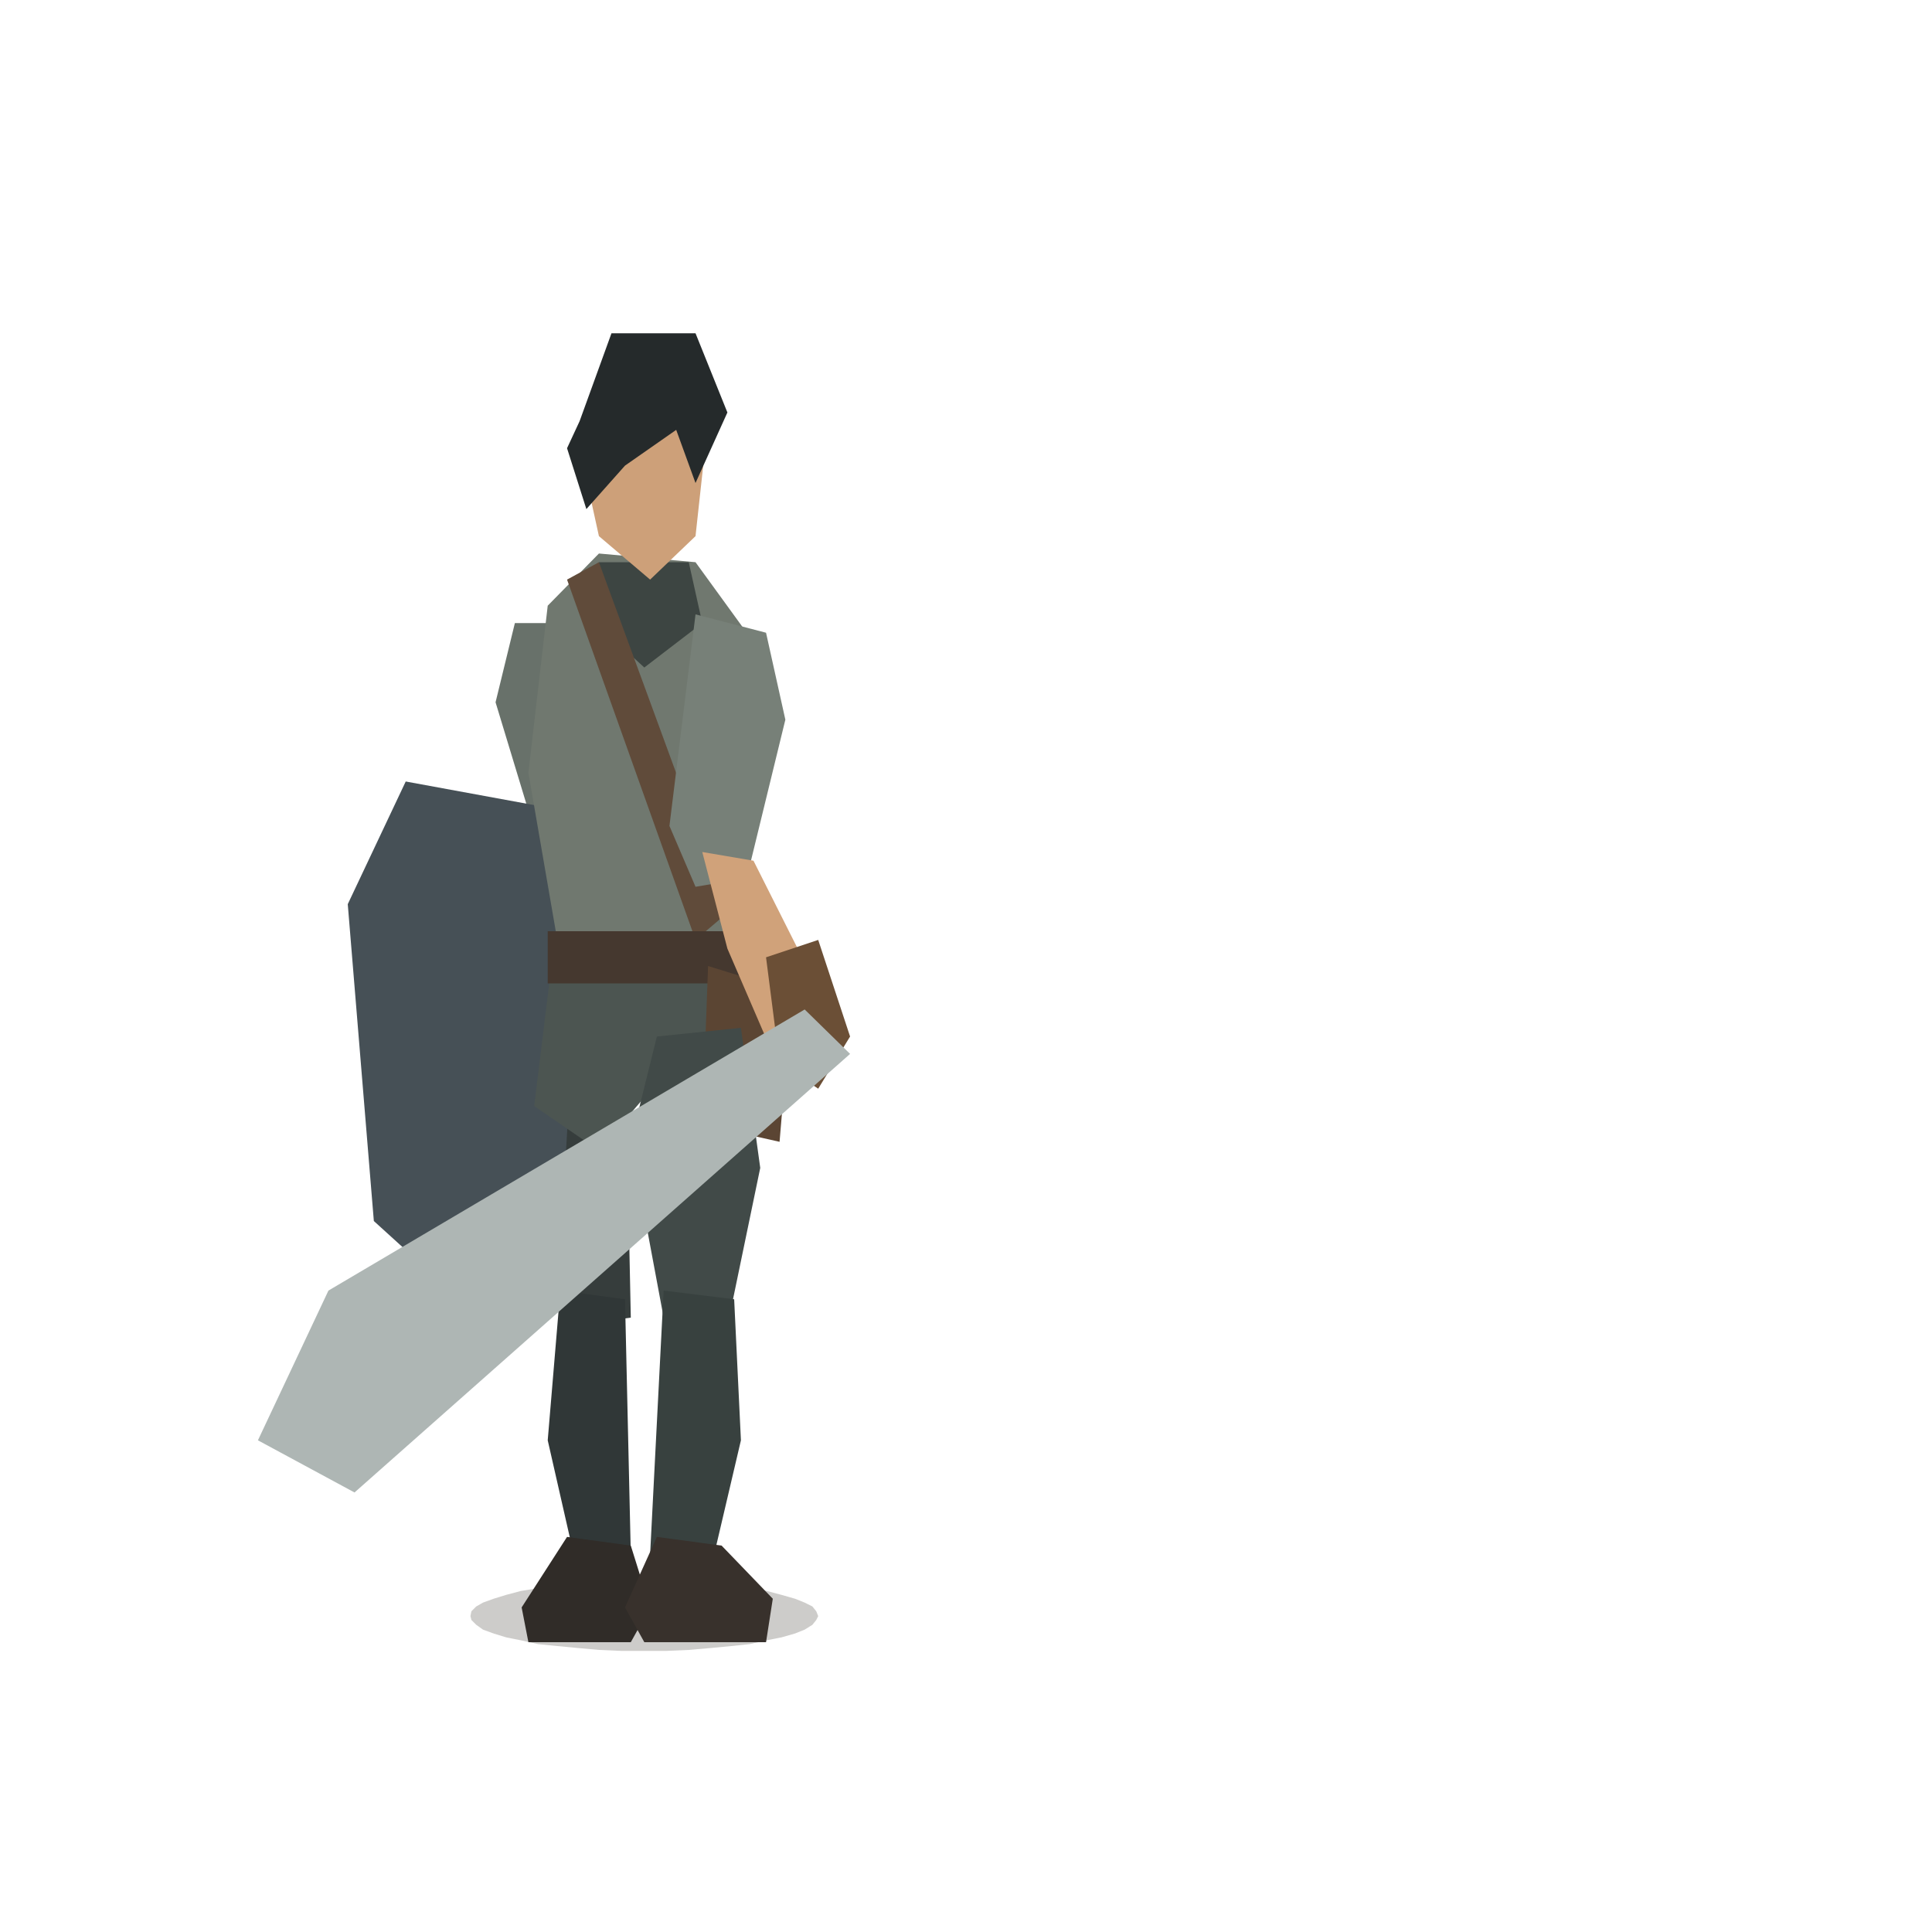
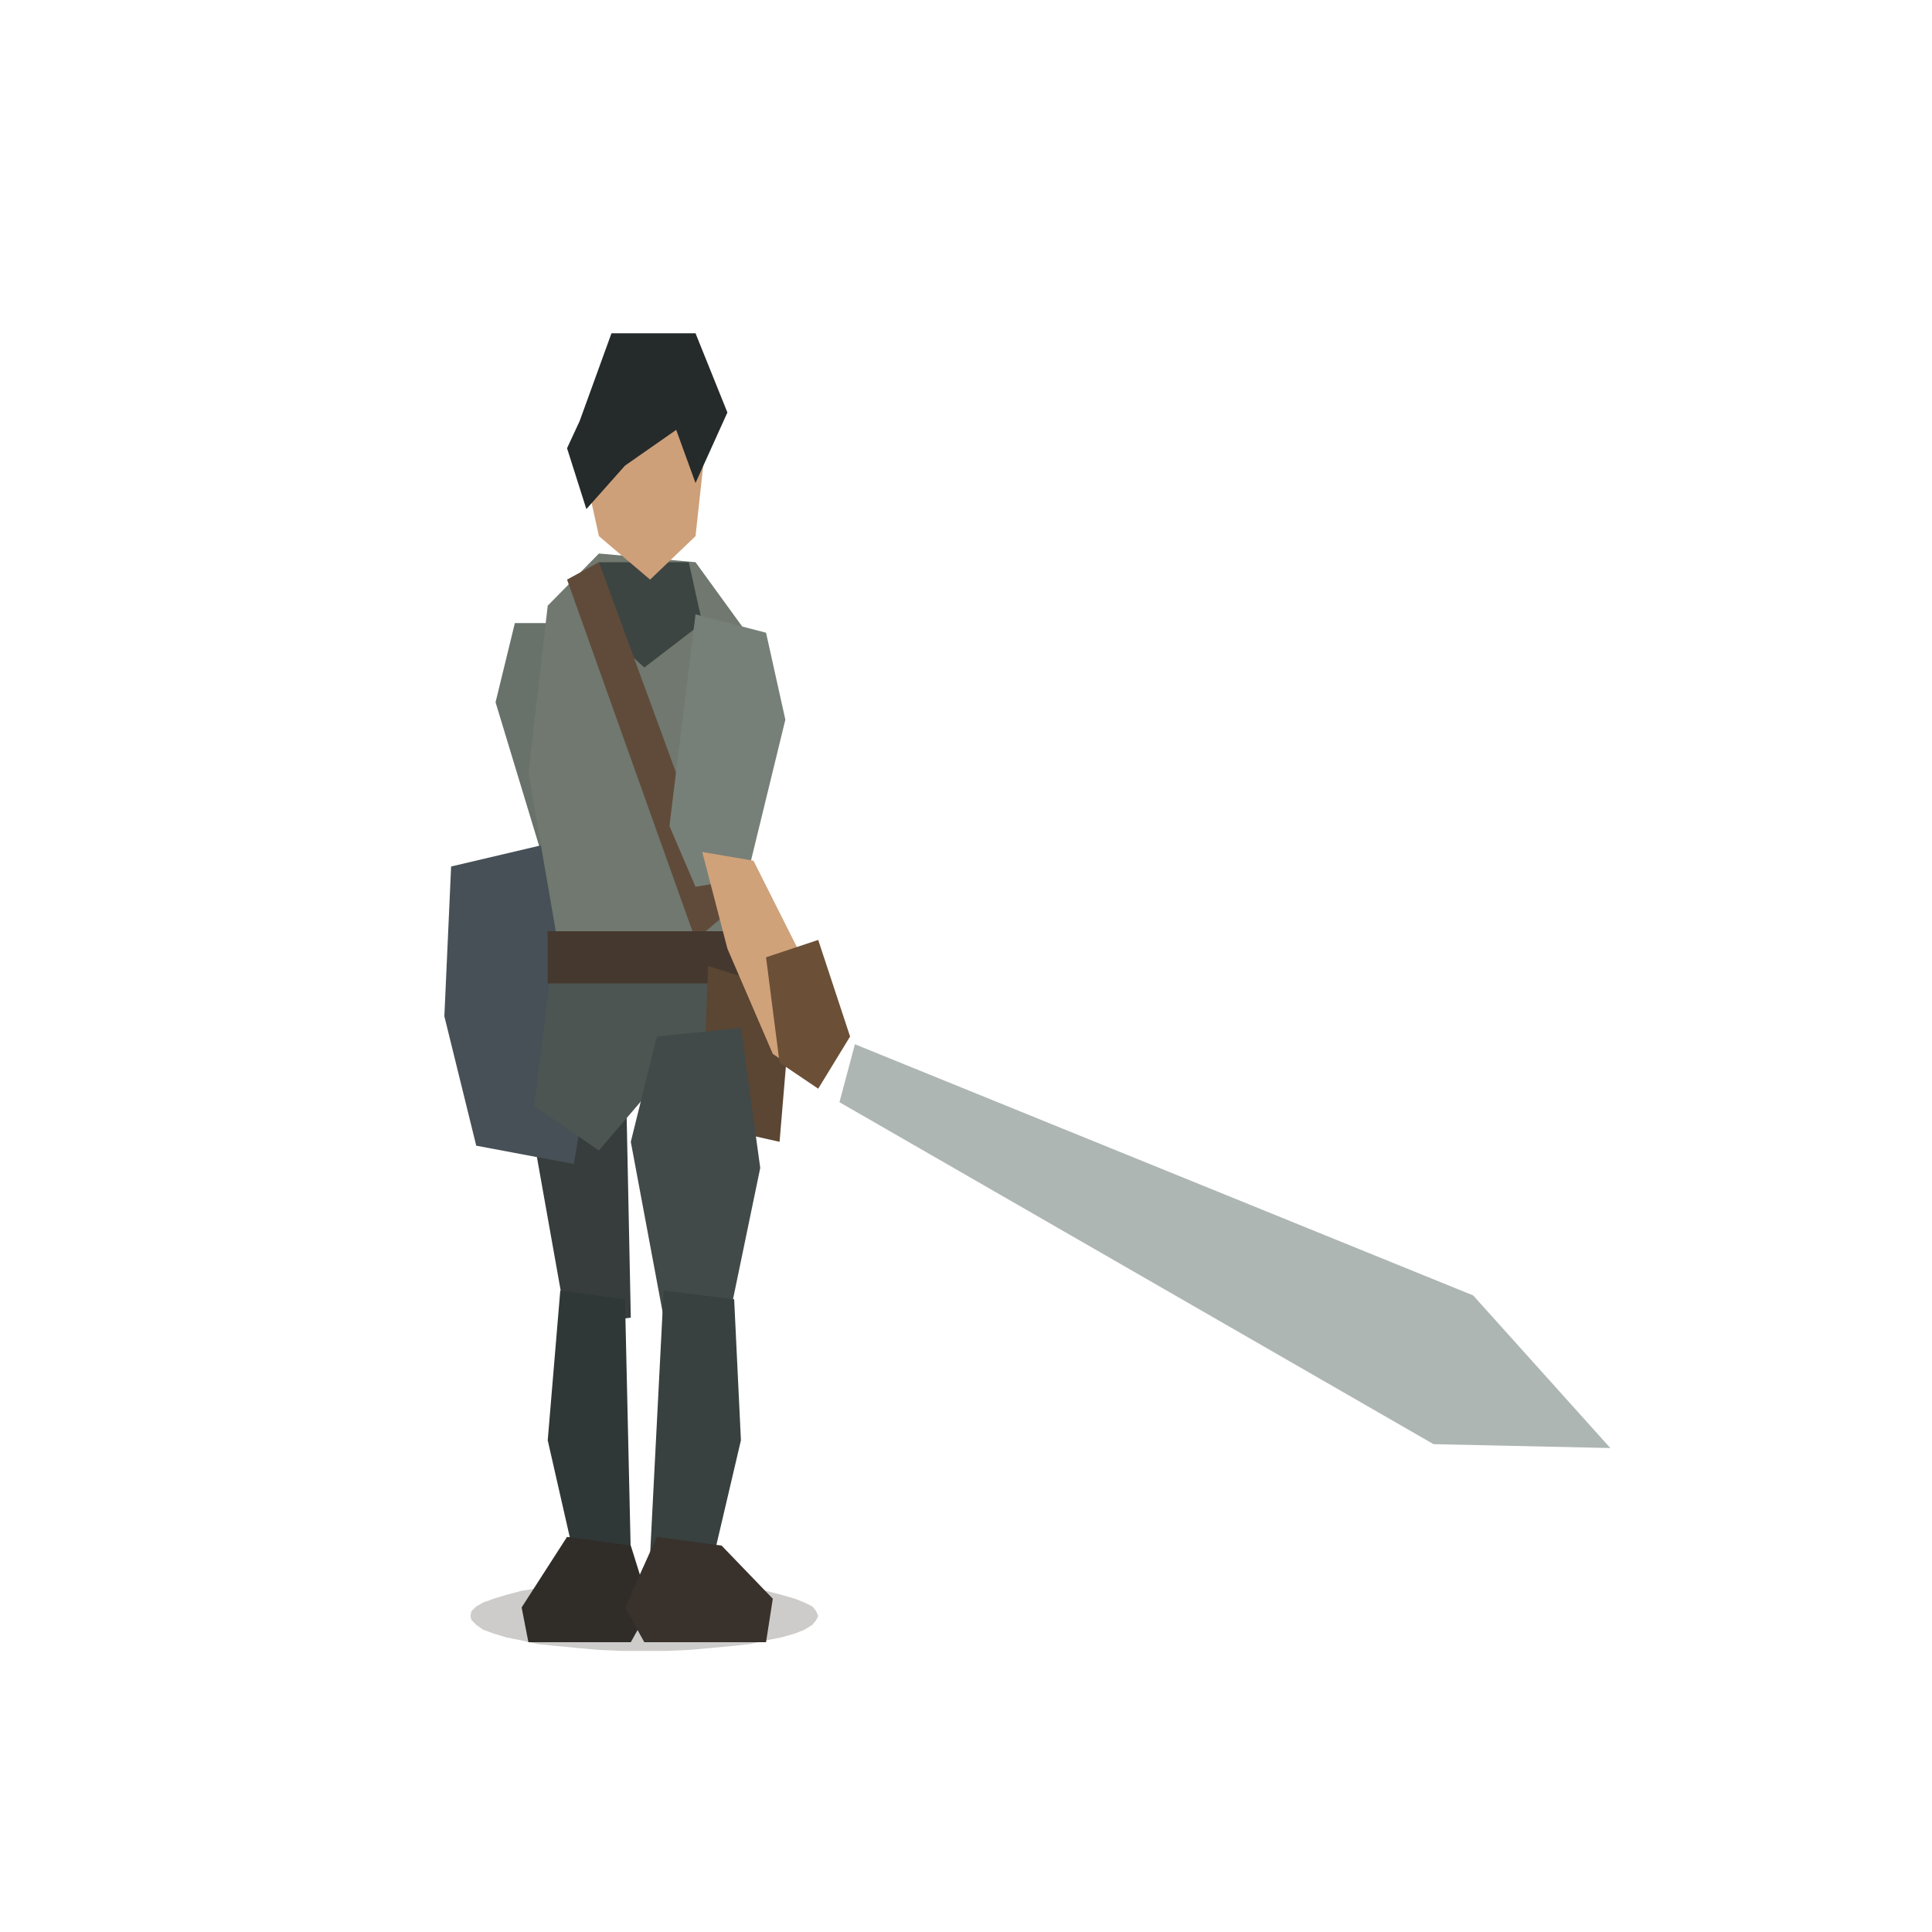
<svg xmlns="http://www.w3.org/2000/svg" viewBox="-1 -1 2 2" id="scrapyard-apprentice">
  <polygon id="apprentice-ground-shadow-shape" points="-0.153,0.673 -0.155,0.677 -0.159,0.682 -0.167,0.687 -0.177,0.691 -0.191,0.695 -0.206,0.698 -0.224,0.702 -0.243,0.704 -0.264,0.706 -0.287,0.708 -0.31,0.709 -0.333,0.709 -0.357,0.709 -0.38,0.708 -0.402,0.706 -0.423,0.704 -0.443,0.702 -0.461,0.698 -0.476,0.695 -0.489,0.691 -0.5,0.687 -0.507,0.682 -0.512,0.677 -0.513,0.673 -0.512,0.668 -0.507,0.663 -0.5,0.659 -0.489,0.655 -0.476,0.651 -0.461,0.647 -0.443,0.644 -0.423,0.641 -0.402,0.639 -0.38,0.638 -0.357,0.637 -0.333,0.636 -0.31,0.637 -0.287,0.638 -0.264,0.639 -0.243,0.641 -0.224,0.644 -0.206,0.647 -0.191,0.651 -0.177,0.655 -0.167,0.659 -0.159,0.663 -0.155,0.668" fill="#4d4941" opacity="0.28" />
  <polygon id="apprentice-far-thigh-shape" points="-0.433,0.064 -0.353,0.073 -0.347,0.364 -0.413,0.373 -0.447,0.182" fill="#363d3c" opacity="1" />
  <polygon id="apprentice-far-calf-shape" points="-0.42,0.336 -0.353,0.345 -0.347,0.609 -0.4,0.636 -0.433,0.491" fill="#303737" opacity="1" />
  <polygon id="apprentice-far-boot-shape" points="-0.413,0.591 -0.347,0.6 -0.327,0.664 -0.347,0.7 -0.453,0.7 -0.46,0.664" fill="#302c28" opacity="1" />
  <polygon id="apprentice-far-upper-arm-shape" points="-0.467,-0.355 -0.4,-0.355 -0.353,-0.136 -0.387,-0.082 -0.44,-0.118 -0.487,-0.273" fill="#68716a" opacity="1" />
  <polygon id="apprentice-far-forearm-shape" points="-0.4,-0.136 -0.347,-0.145 -0.427,0.064 -0.467,0.073 -0.473,0.018" fill="#c89c76" opacity="1" />
  <polygon id="apprentice-far-bracer-shape" points="-0.467,-0.027 -0.407,-0.018 -0.427,0.073 -0.48,0.073 -0.493,0.027" fill="#654b35" opacity="1" />
-   <polygon id="apprentice-shield-contour" points="-0.58,-0.191 -0.433,-0.164 -0.4,-0.045 -0.42,0.291 -0.493,0.373 -0.613,0.264 -0.64,-0.064" fill="#465056" opacity="1" />
+   <polygon id="apprentice-shield-contour" points="-0.533,-0.103 -0.414,-0.131 -0.374,0.02 -0.406,0.205 -0.507,0.186 -0.54,0.052" fill="#465056" opacity="1" />
  <polygon id="apprentice-workshorts-shape" points="-0.427,-0.018 -0.233,-0.018 -0.22,0.145 -0.287,0.191 -0.333,0.136 -0.38,0.191 -0.447,0.145" fill="#4c5551" opacity="1" />
  <polygon id="apprentice-shirt-shape" points="-0.433,-0.373 -0.38,-0.427 -0.28,-0.418 -0.227,-0.345 -0.247,-0.009 -0.42,-0.009 -0.453,-0.2" fill="#70786f" opacity="1" />
  <polygon id="apprentice-neck-cloth-shape" points="-0.38,-0.418 -0.287,-0.418 -0.273,-0.355 -0.333,-0.309 -0.393,-0.364" fill="#3d4542" opacity="1" />
  <polygon id="apprentice-face-shape" points="-0.38,-0.591 -0.307,-0.627 -0.267,-0.564 -0.28,-0.445 -0.327,-0.4 -0.38,-0.445 -0.4,-0.536" fill="#cda079" opacity="1" />
  <polygon id="apprentice-hair-shape" points="-0.4,-0.564 -0.367,-0.655 -0.28,-0.655 -0.247,-0.573 -0.28,-0.5 -0.3,-0.555 -0.353,-0.518 -0.393,-0.473 -0.413,-0.536" fill="#252a2b" opacity="1" />
  <polygon id="apprentice-cross-strap-shape" points="-0.413,-0.4 -0.38,-0.418 -0.247,-0.055 -0.28,-0.027" fill="#604b3a" opacity="1" />
  <polygon id="apprentice-belt-shape" points="-0.433,-0.036 -0.24,-0.036 -0.233,0.018 -0.433,0.018" fill="#45382f" opacity="1" />
  <polygon id="apprentice-satchel-shape" points="-0.267,0 -0.18,0.027 -0.193,0.182 -0.273,0.164" fill="#5b4533" opacity="1" />
  <polygon id="apprentice-near-thigh-shape" points="-0.32,0.073 -0.233,0.064 -0.213,0.209 -0.247,0.373 -0.313,0.364 -0.347,0.182" fill="#414a48" opacity="1" />
  <polygon id="apprentice-near-calf-shape" points="-0.313,0.336 -0.24,0.345 -0.233,0.491 -0.267,0.636 -0.327,0.609" fill="#38413f" opacity="1" />
  <polygon id="apprentice-near-boot-shape" points="-0.32,0.591 -0.253,0.6 -0.2,0.655 -0.207,0.7 -0.333,0.7 -0.353,0.664" fill="#38312c" opacity="1" />
  <polygon id="apprentice-near-upper-arm-shape" points="-0.28,-0.364 -0.207,-0.345 -0.187,-0.255 -0.227,-0.091 -0.28,-0.082 -0.307,-0.145" fill="#778078" opacity="1" />
  <polygon id="apprentice-near-forearm-shape" points="-0.273,-0.118 -0.22,-0.109 -0.133,0.064 -0.16,0.118 -0.2,0.091 -0.247,-0.018" fill="#d0a27a" opacity="1" />
  <polygon id="apprentice-near-bracer-shape" points="-0.207,-0.009 -0.153,-0.027 -0.12,0.073 -0.153,0.127 -0.193,0.1" fill="#6b4f36" opacity="1" />
-   <polygon id="apprentice-field-cutter-contour" points="-0.167,0.045 -0.12,0.091 -0.633,0.545 -0.733,0.491 -0.66,0.336" fill="#aeb6b4" opacity="1" />
+   <polygon id="apprentice-field-cutter-contour" points="-0.115,0.081 0.525,0.341 0.667,0.499 0.484,0.495 -0.131,0.141" fill="#aeb6b4" opacity="1" />
</svg>
